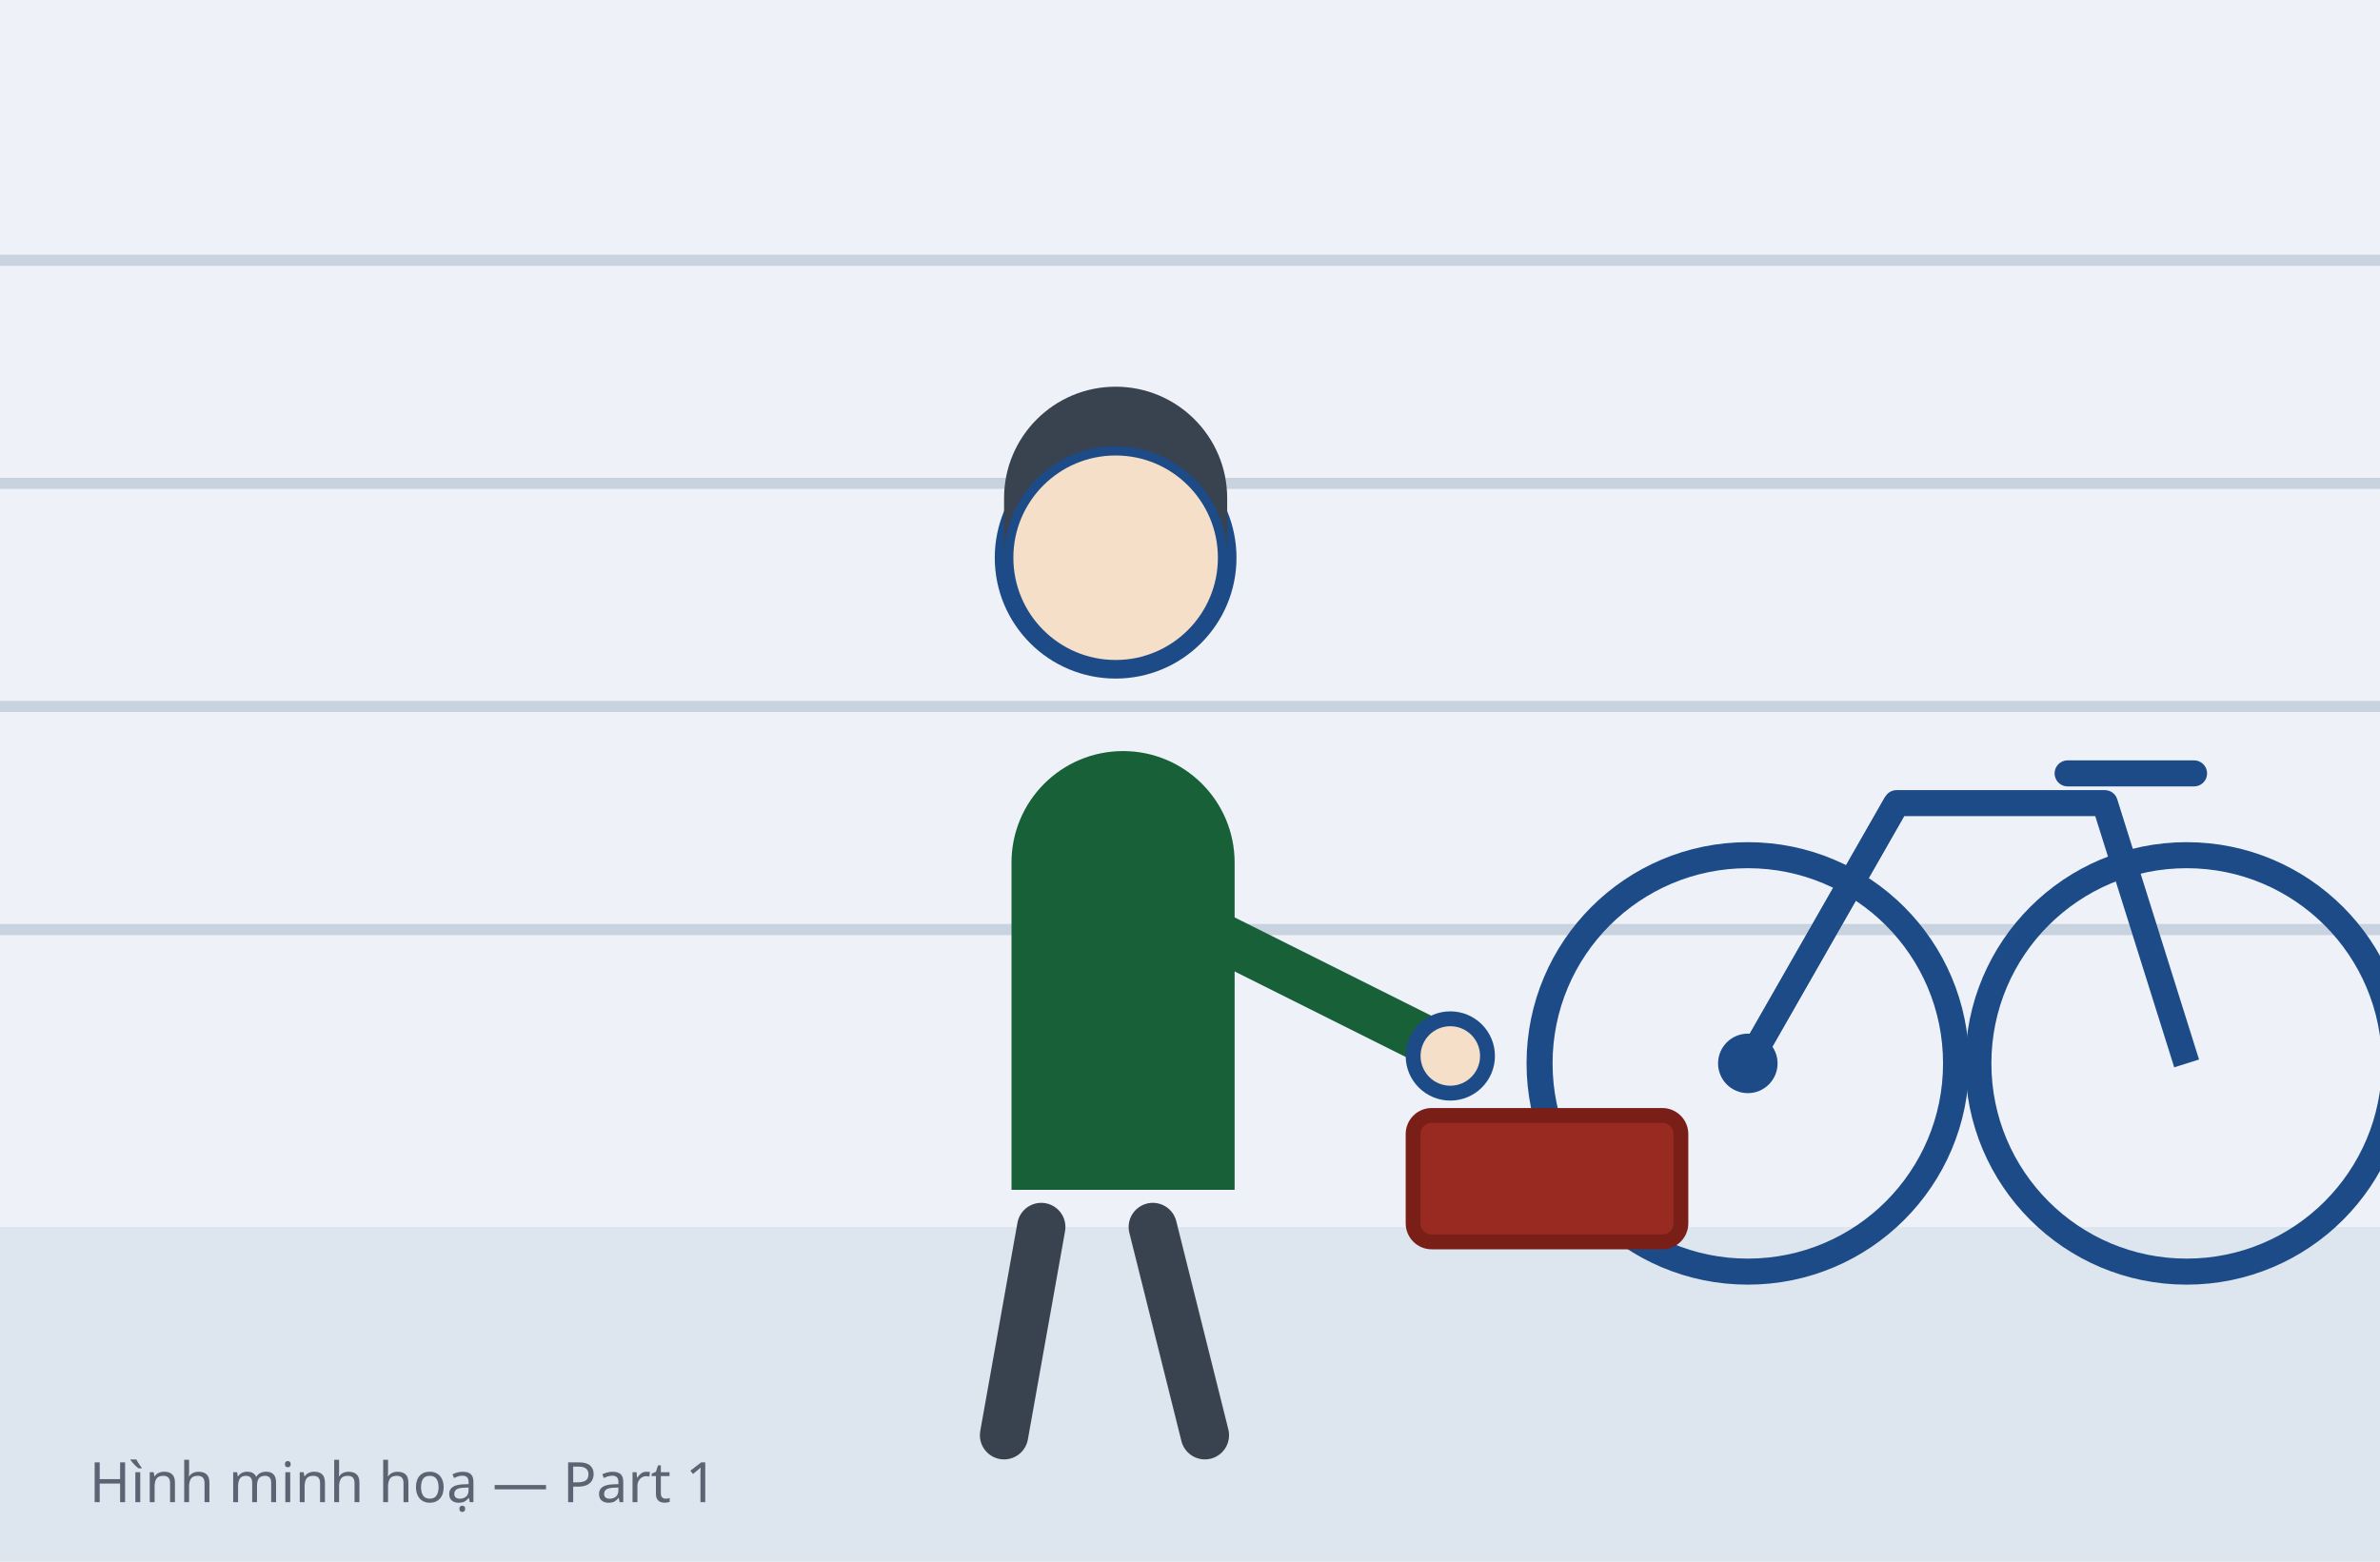
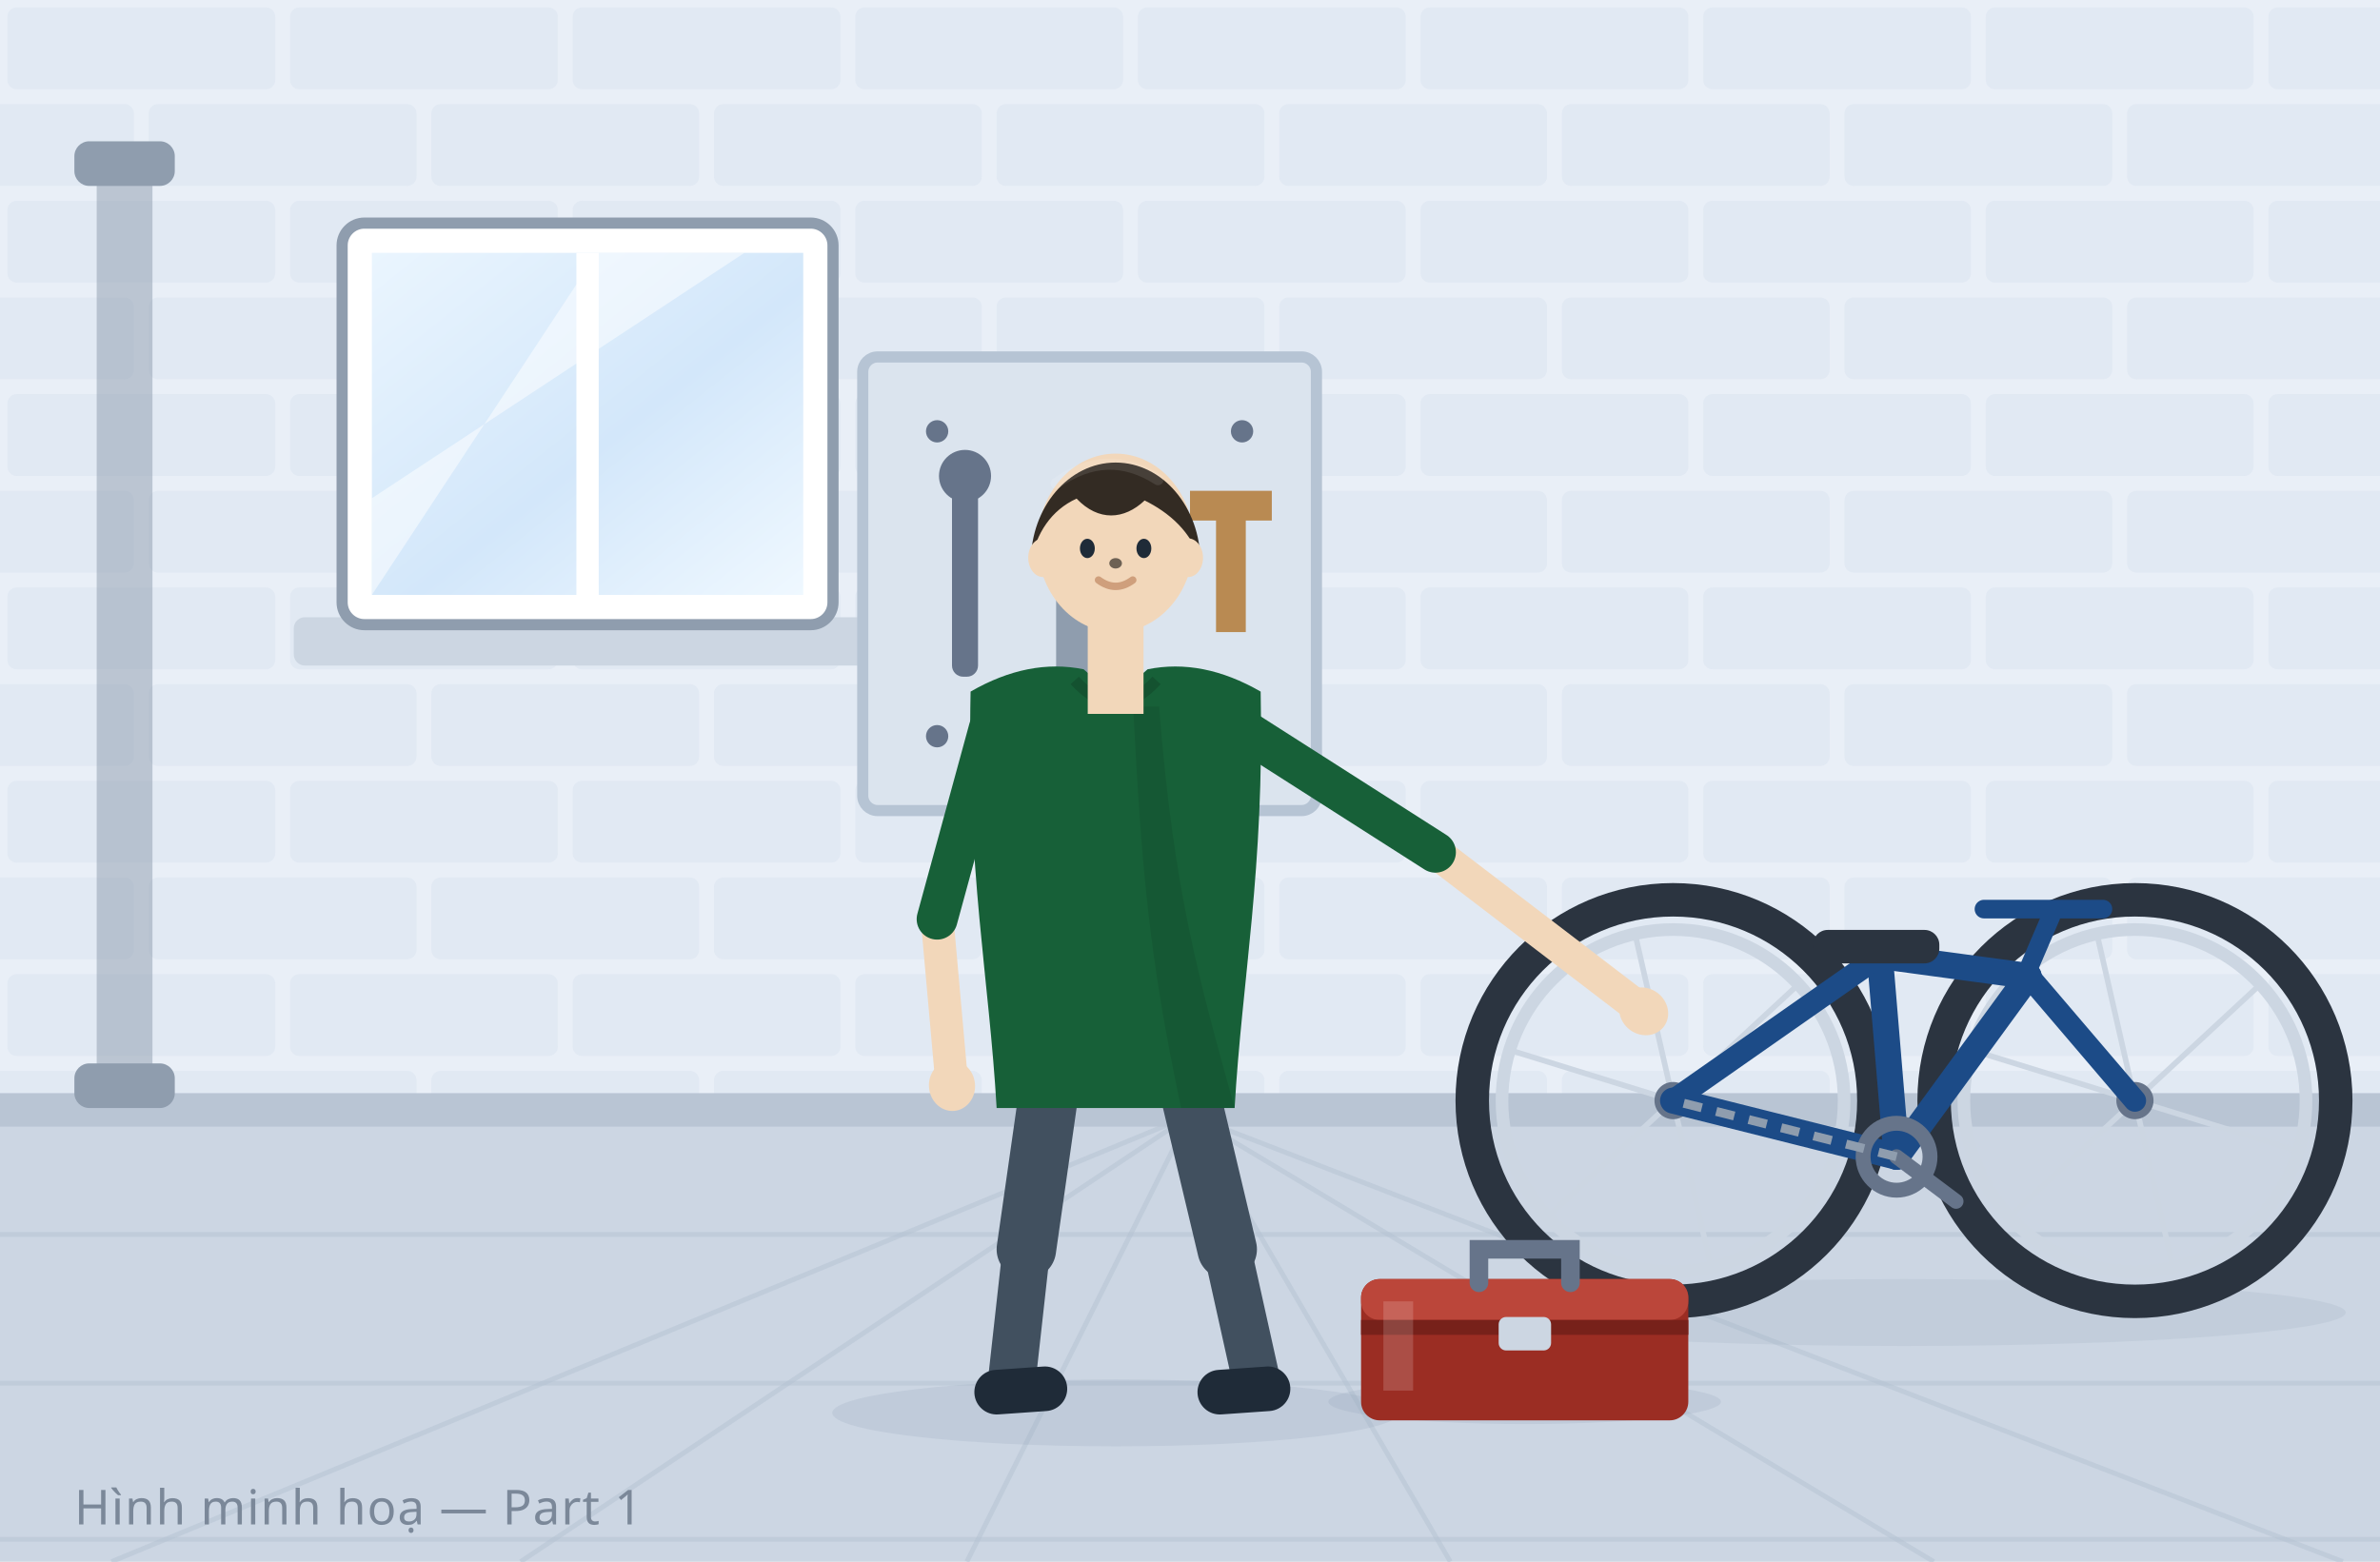
- <svg xmlns="http://www.w3.org/2000/svg" viewBox="0 0 640 420" role="img" aria-label="Minh hoạ: người đàn ông đang sửa xe đạp">
-   <rect width="640" height="420" fill="#eef2f8" />
-   <rect x="0" y="330" width="640" height="90" fill="#dde5ef" />
-   <g fill="none" stroke="#c9d3e0" stroke-width="3">
-     <line x1="0" y1="70" x2="640" y2="70" />
-     <line x1="0" y1="130" x2="640" y2="130" />
-     <line x1="0" y1="190" x2="640" y2="190" />
-     <line x1="0" y1="250" x2="640" y2="250" />
+ <svg xmlns="http://www.w3.org/2000/svg" viewBox="0 0 640 420" role="img" aria-label="Người đàn ông đứng cạnh chiếc xe đạp, một tay đặt ở bánh sau; hộp dụng cụ màu đỏ đặt dưới đất cạnh chân, phía sau là tường gạch">
+   <defs>
+     <linearGradient id="gWall" x1="0" y1="0" x2="0" y2="1">
+       <stop offset="0" stop-color="#f8fbfe" />
+       <stop offset="1" stop-color="#e3ebf5" />
+     </linearGradient>
+     <linearGradient id="gFloor" x1="0" y1="0" x2="0" y2="1">
+       <stop offset="0" stop-color="#dee7f2" />
+       <stop offset="1" stop-color="#c4d0e0" />
+     </linearGradient>
+     <linearGradient id="gWood" x1="0" y1="0" x2="0" y2="1">
+       <stop offset="0" stop-color="#c99b60" />
+       <stop offset="1" stop-color="#a97c47" />
+     </linearGradient>
+     <linearGradient id="gGlass" x1="0" y1="0" x2="1" y2="1">
+       <stop offset="0" stop-color="#eaf5fe" />
+       <stop offset=".55" stop-color="#d3e7fa" />
+       <stop offset="1" stop-color="#eff8ff" />
+     </linearGradient>
+     <linearGradient id="gSky" x1="0" y1="0" x2="0" y2="1">
+       <stop offset="0" stop-color="#cde3f7" />
+       <stop offset="1" stop-color="#eaf4fd" />
+     </linearGradient>
+     <linearGradient id="gScreen" x1="0" y1="0" x2="1" y2="1">
+       <stop offset="0" stop-color="#ffffff" />
+       <stop offset="1" stop-color="#dcebf8" />
+     </linearGradient>
+   </defs>
+   <rect x="0" y="0" width="640" height="300" fill="#e9eff7" />
+   <rect x="2" y="2" width="72" height="22" rx="2.5" fill="#dfe8f2" fill-opacity=".85" />
+   <rect x="78" y="2" width="72" height="22" rx="2.5" fill="#dfe8f2" fill-opacity=".85" />
+   <rect x="154" y="2" width="72" height="22" rx="2.5" fill="#dfe8f2" fill-opacity=".85" />
+   <rect x="230" y="2" width="72" height="22" rx="2.5" fill="#dfe8f2" fill-opacity=".85" />
+   <rect x="306" y="2" width="72" height="22" rx="2.5" fill="#dfe8f2" fill-opacity=".85" />
+   <rect x="382" y="2" width="72" height="22" rx="2.5" fill="#dfe8f2" fill-opacity=".85" />
+   <rect x="458" y="2" width="72" height="22" rx="2.5" fill="#dfe8f2" fill-opacity=".85" />
+   <rect x="534" y="2" width="72" height="22" rx="2.5" fill="#dfe8f2" fill-opacity=".85" />
+   <rect x="610" y="2" width="72" height="22" rx="2.5" fill="#dfe8f2" fill-opacity=".85" />
+   <rect x="-36" y="28" width="72" height="22" rx="2.5" fill="#dfe8f2" fill-opacity=".85" />
+   <rect x="40" y="28" width="72" height="22" rx="2.5" fill="#dfe8f2" fill-opacity=".85" />
+   <rect x="116" y="28" width="72" height="22" rx="2.5" fill="#dfe8f2" fill-opacity=".85" />
+   <rect x="192" y="28" width="72" height="22" rx="2.5" fill="#dfe8f2" fill-opacity=".85" />
+   <rect x="268" y="28" width="72" height="22" rx="2.5" fill="#dfe8f2" fill-opacity=".85" />
+   <rect x="344" y="28" width="72" height="22" rx="2.5" fill="#dfe8f2" fill-opacity=".85" />
+   <rect x="420" y="28" width="72" height="22" rx="2.5" fill="#dfe8f2" fill-opacity=".85" />
+   <rect x="496" y="28" width="72" height="22" rx="2.5" fill="#dfe8f2" fill-opacity=".85" />
+   <rect x="572" y="28" width="72" height="22" rx="2.5" fill="#dfe8f2" fill-opacity=".85" />
+   <rect x="2" y="54" width="72" height="22" rx="2.5" fill="#dfe8f2" fill-opacity=".85" />
+   <rect x="78" y="54" width="72" height="22" rx="2.5" fill="#dfe8f2" fill-opacity=".85" />
+   <rect x="154" y="54" width="72" height="22" rx="2.5" fill="#dfe8f2" fill-opacity=".85" />
+   <rect x="230" y="54" width="72" height="22" rx="2.5" fill="#dfe8f2" fill-opacity=".85" />
+   <rect x="306" y="54" width="72" height="22" rx="2.5" fill="#dfe8f2" fill-opacity=".85" />
+   <rect x="382" y="54" width="72" height="22" rx="2.5" fill="#dfe8f2" fill-opacity=".85" />
+   <rect x="458" y="54" width="72" height="22" rx="2.5" fill="#dfe8f2" fill-opacity=".85" />
+   <rect x="534" y="54" width="72" height="22" rx="2.5" fill="#dfe8f2" fill-opacity=".85" />
+   <rect x="610" y="54" width="72" height="22" rx="2.5" fill="#dfe8f2" fill-opacity=".85" />
+   <rect x="-36" y="80" width="72" height="22" rx="2.5" fill="#dfe8f2" fill-opacity=".85" />
+   <rect x="40" y="80" width="72" height="22" rx="2.5" fill="#dfe8f2" fill-opacity=".85" />
+   <rect x="116" y="80" width="72" height="22" rx="2.5" fill="#dfe8f2" fill-opacity=".85" />
+   <rect x="192" y="80" width="72" height="22" rx="2.5" fill="#dfe8f2" fill-opacity=".85" />
+   <rect x="268" y="80" width="72" height="22" rx="2.5" fill="#dfe8f2" fill-opacity=".85" />
+   <rect x="344" y="80" width="72" height="22" rx="2.5" fill="#dfe8f2" fill-opacity=".85" />
+   <rect x="420" y="80" width="72" height="22" rx="2.5" fill="#dfe8f2" fill-opacity=".85" />
+   <rect x="496" y="80" width="72" height="22" rx="2.5" fill="#dfe8f2" fill-opacity=".85" />
+   <rect x="572" y="80" width="72" height="22" rx="2.5" fill="#dfe8f2" fill-opacity=".85" />
+   <rect x="2" y="106" width="72" height="22" rx="2.5" fill="#dfe8f2" fill-opacity=".85" />
+   <rect x="78" y="106" width="72" height="22" rx="2.5" fill="#dfe8f2" fill-opacity=".85" />
+   <rect x="154" y="106" width="72" height="22" rx="2.5" fill="#dfe8f2" fill-opacity=".85" />
+   <rect x="230" y="106" width="72" height="22" rx="2.5" fill="#dfe8f2" fill-opacity=".85" />
+   <rect x="306" y="106" width="72" height="22" rx="2.5" fill="#dfe8f2" fill-opacity=".85" />
+   <rect x="382" y="106" width="72" height="22" rx="2.5" fill="#dfe8f2" fill-opacity=".85" />
+   <rect x="458" y="106" width="72" height="22" rx="2.5" fill="#dfe8f2" fill-opacity=".85" />
+   <rect x="534" y="106" width="72" height="22" rx="2.5" fill="#dfe8f2" fill-opacity=".85" />
+   <rect x="610" y="106" width="72" height="22" rx="2.5" fill="#dfe8f2" fill-opacity=".85" />
+   <rect x="-36" y="132" width="72" height="22" rx="2.5" fill="#dfe8f2" fill-opacity=".85" />
+   <rect x="40" y="132" width="72" height="22" rx="2.5" fill="#dfe8f2" fill-opacity=".85" />
+   <rect x="116" y="132" width="72" height="22" rx="2.5" fill="#dfe8f2" fill-opacity=".85" />
+   <rect x="192" y="132" width="72" height="22" rx="2.5" fill="#dfe8f2" fill-opacity=".85" />
+   <rect x="268" y="132" width="72" height="22" rx="2.5" fill="#dfe8f2" fill-opacity=".85" />
+   <rect x="344" y="132" width="72" height="22" rx="2.5" fill="#dfe8f2" fill-opacity=".85" />
+   <rect x="420" y="132" width="72" height="22" rx="2.5" fill="#dfe8f2" fill-opacity=".85" />
+   <rect x="496" y="132" width="72" height="22" rx="2.5" fill="#dfe8f2" fill-opacity=".85" />
+   <rect x="572" y="132" width="72" height="22" rx="2.5" fill="#dfe8f2" fill-opacity=".85" />
+   <rect x="2" y="158" width="72" height="22" rx="2.5" fill="#dfe8f2" fill-opacity=".85" />
+   <rect x="78" y="158" width="72" height="22" rx="2.5" fill="#dfe8f2" fill-opacity=".85" />
+   <rect x="154" y="158" width="72" height="22" rx="2.5" fill="#dfe8f2" fill-opacity=".85" />
+   <rect x="230" y="158" width="72" height="22" rx="2.5" fill="#dfe8f2" fill-opacity=".85" />
+   <rect x="306" y="158" width="72" height="22" rx="2.5" fill="#dfe8f2" fill-opacity=".85" />
+   <rect x="382" y="158" width="72" height="22" rx="2.5" fill="#dfe8f2" fill-opacity=".85" />
+   <rect x="458" y="158" width="72" height="22" rx="2.5" fill="#dfe8f2" fill-opacity=".85" />
+   <rect x="534" y="158" width="72" height="22" rx="2.5" fill="#dfe8f2" fill-opacity=".85" />
+   <rect x="610" y="158" width="72" height="22" rx="2.5" fill="#dfe8f2" fill-opacity=".85" />
+   <rect x="-36" y="184" width="72" height="22" rx="2.5" fill="#dfe8f2" fill-opacity=".85" />
+   <rect x="40" y="184" width="72" height="22" rx="2.5" fill="#dfe8f2" fill-opacity=".85" />
+   <rect x="116" y="184" width="72" height="22" rx="2.5" fill="#dfe8f2" fill-opacity=".85" />
+   <rect x="192" y="184" width="72" height="22" rx="2.5" fill="#dfe8f2" fill-opacity=".85" />
+   <rect x="268" y="184" width="72" height="22" rx="2.5" fill="#dfe8f2" fill-opacity=".85" />
+   <rect x="344" y="184" width="72" height="22" rx="2.5" fill="#dfe8f2" fill-opacity=".85" />
+   <rect x="420" y="184" width="72" height="22" rx="2.5" fill="#dfe8f2" fill-opacity=".85" />
+   <rect x="496" y="184" width="72" height="22" rx="2.5" fill="#dfe8f2" fill-opacity=".85" />
+   <rect x="572" y="184" width="72" height="22" rx="2.5" fill="#dfe8f2" fill-opacity=".85" />
+   <rect x="2" y="210" width="72" height="22" rx="2.5" fill="#dfe8f2" fill-opacity=".85" />
+   <rect x="78" y="210" width="72" height="22" rx="2.5" fill="#dfe8f2" fill-opacity=".85" />
+   <rect x="154" y="210" width="72" height="22" rx="2.5" fill="#dfe8f2" fill-opacity=".85" />
+   <rect x="230" y="210" width="72" height="22" rx="2.5" fill="#dfe8f2" fill-opacity=".85" />
+   <rect x="306" y="210" width="72" height="22" rx="2.5" fill="#dfe8f2" fill-opacity=".85" />
+   <rect x="382" y="210" width="72" height="22" rx="2.5" fill="#dfe8f2" fill-opacity=".85" />
+   <rect x="458" y="210" width="72" height="22" rx="2.5" fill="#dfe8f2" fill-opacity=".85" />
+   <rect x="534" y="210" width="72" height="22" rx="2.5" fill="#dfe8f2" fill-opacity=".85" />
+   <rect x="610" y="210" width="72" height="22" rx="2.5" fill="#dfe8f2" fill-opacity=".85" />
+   <rect x="-36" y="236" width="72" height="22" rx="2.5" fill="#dfe8f2" fill-opacity=".85" />
+   <rect x="40" y="236" width="72" height="22" rx="2.5" fill="#dfe8f2" fill-opacity=".85" />
+   <rect x="116" y="236" width="72" height="22" rx="2.5" fill="#dfe8f2" fill-opacity=".85" />
+   <rect x="192" y="236" width="72" height="22" rx="2.5" fill="#dfe8f2" fill-opacity=".85" />
+   <rect x="268" y="236" width="72" height="22" rx="2.5" fill="#dfe8f2" fill-opacity=".85" />
+   <rect x="344" y="236" width="72" height="22" rx="2.5" fill="#dfe8f2" fill-opacity=".85" />
+   <rect x="420" y="236" width="72" height="22" rx="2.5" fill="#dfe8f2" fill-opacity=".85" />
+   <rect x="496" y="236" width="72" height="22" rx="2.5" fill="#dfe8f2" fill-opacity=".85" />
+   <rect x="572" y="236" width="72" height="22" rx="2.5" fill="#dfe8f2" fill-opacity=".85" />
+   <rect x="2" y="262" width="72" height="22" rx="2.5" fill="#dfe8f2" fill-opacity=".85" />
+   <rect x="78" y="262" width="72" height="22" rx="2.5" fill="#dfe8f2" fill-opacity=".85" />
+   <rect x="154" y="262" width="72" height="22" rx="2.5" fill="#dfe8f2" fill-opacity=".85" />
+   <rect x="230" y="262" width="72" height="22" rx="2.5" fill="#dfe8f2" fill-opacity=".85" />
+   <rect x="306" y="262" width="72" height="22" rx="2.5" fill="#dfe8f2" fill-opacity=".85" />
+   <rect x="382" y="262" width="72" height="22" rx="2.5" fill="#dfe8f2" fill-opacity=".85" />
+   <rect x="458" y="262" width="72" height="22" rx="2.5" fill="#dfe8f2" fill-opacity=".85" />
+   <rect x="534" y="262" width="72" height="22" rx="2.5" fill="#dfe8f2" fill-opacity=".85" />
+   <rect x="610" y="262" width="72" height="22" rx="2.5" fill="#dfe8f2" fill-opacity=".85" />
+   <rect x="-36" y="288" width="72" height="22" rx="2.5" fill="#dfe8f2" fill-opacity=".85" />
+   <rect x="40" y="288" width="72" height="22" rx="2.5" fill="#dfe8f2" fill-opacity=".85" />
+   <rect x="116" y="288" width="72" height="22" rx="2.5" fill="#dfe8f2" fill-opacity=".85" />
+   <rect x="192" y="288" width="72" height="22" rx="2.5" fill="#dfe8f2" fill-opacity=".85" />
+   <rect x="268" y="288" width="72" height="22" rx="2.5" fill="#dfe8f2" fill-opacity=".85" />
+   <rect x="344" y="288" width="72" height="22" rx="2.5" fill="#dfe8f2" fill-opacity=".85" />
+   <rect x="420" y="288" width="72" height="22" rx="2.5" fill="#dfe8f2" fill-opacity=".85" />
+   <rect x="496" y="288" width="72" height="22" rx="2.5" fill="#dfe8f2" fill-opacity=".85" />
+   <rect x="572" y="288" width="72" height="22" rx="2.5" fill="#dfe8f2" fill-opacity=".85" />
+   <rect x="0" y="300" width="640" height="120" fill="#ccd6e3" />
+   <g fill="none">
+     <line x1="0" y1="332" x2="640" y2="332" stroke="#b4c2d2" stroke-width="1.3" stroke-opacity="0.5" />
+     <line x1="0" y1="372" x2="640" y2="372" stroke="#b4c2d2" stroke-width="1.3" stroke-opacity="0.5" />
+     <line x1="0" y1="414" x2="640" y2="414" stroke="#b4c2d2" stroke-width="1.3" stroke-opacity="0.5" />
+     <line x1="30" y1="420" x2="320" y2="300" stroke="#b4c2d2" stroke-width="1.3" stroke-opacity="0.5" />
+     <line x1="140" y1="420" x2="320" y2="300" stroke="#b4c2d2" stroke-width="1.3" stroke-opacity="0.5" />
+     <line x1="260" y1="420" x2="320" y2="300" stroke="#b4c2d2" stroke-width="1.3" stroke-opacity="0.5" />
+     <line x1="390" y1="420" x2="320" y2="300" stroke="#b4c2d2" stroke-width="1.3" stroke-opacity="0.5" />
+     <line x1="520" y1="420" x2="320" y2="300" stroke="#b4c2d2" stroke-width="1.3" stroke-opacity="0.5" />
+     <line x1="630" y1="420" x2="320" y2="300" stroke="#b4c2d2" stroke-width="1.3" stroke-opacity="0.5" />
  </g>
-   <circle cx="470" cy="286" r="56" fill="none" stroke="#1c4b87" stroke-width="7" />
-   <circle cx="588" cy="286" r="56" fill="none" stroke="#1c4b87" stroke-width="7" />
-   <path d="M470 286l40-70h56l22 70" fill="none" stroke="#1c4b87" stroke-width="7" stroke-linejoin="round" />
-   <line x1="510" y1="216" x2="470" y2="286" stroke="#1c4b87" stroke-width="7" />
-   <path d="M556 208h34" stroke="#1c4b87" stroke-width="7" stroke-linecap="round" />
-   <circle cx="470" cy="286" r="8" fill="#1c4b87" />
-   <circle cx="300" cy="150" r="30" fill="#f6dfc9" stroke="#1c4b87" stroke-width="5" />
-   <path d="M270 150a30 30 0 0 1 60 0v-16a30 30 0 0 0-60 0z" fill="#39424f" />
-   <path d="M272 320v-88a30 30 0 0 1 60 0v88z" fill="#176038" />
-   <path d="M324 250l60 30" stroke="#176038" stroke-width="13" stroke-linecap="round" />
-   <circle cx="390" cy="284" r="10" fill="#f6dfc9" stroke="#1c4b87" stroke-width="4" />
-   <path d="M280 330l-10 56" stroke="#39424f" stroke-width="13" stroke-linecap="round" />
-   <path d="M310 330l14 56" stroke="#39424f" stroke-width="13" stroke-linecap="round" />
-   <rect x="380" y="300" width="72" height="34" rx="5" fill="#982a21" stroke="#7a1f18" stroke-width="4" />
-   <text x="24" y="404" font-family="Segoe UI, sans-serif" font-size="15" fill="#5b6472">Hình minh hoạ — Part 1</text>
+   <rect x="0" y="294" width="640" height="9" fill="#b9c5d4" />
+   <rect x="26" y="46" width="15" height="248" fill="#8f9dae" fill-opacity=".5" />
+   <rect x="20" y="38" width="27" height="12" rx="4" fill="#8f9dae" />
+   <rect x="20" y="286" width="27" height="12" rx="4" fill="#8f9dae" />
+   <rect x="79" y="166" width="158" height="13" rx="3" fill="#ccd6e2" />
+   <rect x="92" y="60" width="132" height="108" rx="6" fill="#ffffff" />
+   <rect x="100" y="68" width="116" height="92" fill="url(#gGlass)" />
+   <path d="M100 160L160.6 68L200.2 68L100 134Z" fill="#ffffff" fill-opacity=".5" />
+   <rect x="155" y="68" width="6" height="92" fill="#ffffff" />
+   <rect x="92" y="60" width="132" height="108" rx="6" fill="none" stroke="#8f9dae" stroke-width="3" />
+   <rect x="232" y="96" width="122" height="122" rx="4" fill="#dbe4ee" stroke="#b6c4d4" stroke-width="3" />
+   <circle cx="252" cy="116" r="3" fill="#66748a" />
+   <circle cx="334" cy="116" r="3" fill="#66748a" />
+   <circle cx="252" cy="198" r="3" fill="#66748a" />
+   <circle cx="334" cy="198" r="3" fill="#66748a" />
+   <rect x="256" y="128" width="7" height="54" fill="#66748a" rx="3" />
+   <circle cx="259.5" cy="128" r="7" fill="#66748a" />
+   <path d="M286 132h16l-4 10 4 10h-16l4 -10z" fill="#66748a" />
+   <rect x="284" y="152" width="20" height="34" fill="#8f9dae" rx="3" />
+   <path d="M320 132h22v8h-7v30h-8v-30h-7z" fill="#b98a52" />
+   <ellipse cx="512" cy="353" rx="118.8" ry="9" fill="#8fa0b4" fill-opacity="0.16" />
+   <circle cx="449.9" cy="296" r="54" fill="none" stroke="#2b3440" stroke-width="9" />
+   <circle cx="449.9" cy="296" r="46" fill="none" stroke="#ccd6e2" stroke-width="3.4" />
+   <line x1="449.9" y1="296" x2="492.9" y2="309.3" stroke="#ccd6e2" stroke-width="1.5" />
+   <line x1="449.9" y1="296" x2="459.9" y2="339.9" stroke="#ccd6e2" stroke-width="1.5" />
+   <line x1="449.9" y1="296" x2="416.9" y2="326.6" stroke="#ccd6e2" stroke-width="1.5" />
+   <line x1="449.9" y1="296" x2="406.9" y2="282.7" stroke="#ccd6e2" stroke-width="1.5" />
+   <line x1="449.9" y1="296" x2="439.9" y2="252.1" stroke="#ccd6e2" stroke-width="1.5" />
+   <line x1="449.9" y1="296" x2="482.9" y2="265.4" stroke="#ccd6e2" stroke-width="1.5" />
+   <circle cx="449.9" cy="296" r="5" fill="#66748a" />
+   <circle cx="574.1" cy="296" r="54" fill="none" stroke="#2b3440" stroke-width="9" />
+   <circle cx="574.1" cy="296" r="46" fill="none" stroke="#ccd6e2" stroke-width="3.4" />
+   <line x1="574.1" y1="296" x2="617.1" y2="309.3" stroke="#ccd6e2" stroke-width="1.5" />
+   <line x1="574.1" y1="296" x2="584.1" y2="339.9" stroke="#ccd6e2" stroke-width="1.5" />
+   <line x1="574.1" y1="296" x2="541.1" y2="326.6" stroke="#ccd6e2" stroke-width="1.5" />
+   <line x1="574.1" y1="296" x2="531.1" y2="282.7" stroke="#ccd6e2" stroke-width="1.5" />
+   <line x1="574.1" y1="296" x2="564.1" y2="252.1" stroke="#ccd6e2" stroke-width="1.5" />
+   <line x1="574.1" y1="296" x2="607.1" y2="265.4" stroke="#ccd6e2" stroke-width="1.5" />
+   <circle cx="574.1" cy="296" r="5" fill="#66748a" />
+   <line x1="449.9" y1="296" x2="510" y2="311.1" stroke="#1c4b87" stroke-width="7" stroke-linecap="round" />
+   <line x1="510" y1="311.1" x2="505.5" y2="257.1" stroke="#1c4b87" stroke-width="7" stroke-linecap="round" />
+   <line x1="505.5" y1="257.1" x2="449.9" y2="296" stroke="#1c4b87" stroke-width="6" stroke-linecap="round" />
+   <line x1="505.5" y1="257.1" x2="545.5" y2="262.5" stroke="#1c4b87" stroke-width="7" stroke-linecap="round" />
+   <line x1="510" y1="311.1" x2="545.5" y2="262.5" stroke="#1c4b87" stroke-width="7" stroke-linecap="round" />
+   <line x1="545.5" y1="262.5" x2="574.1" y2="296" stroke="#1c4b87" stroke-width="6" stroke-linecap="round" />
+   <rect x="487.5" y="250.1" width="34" height="9" rx="4" fill="#2b3440" />
+   <line x1="545.5" y1="260.5" x2="551.5" y2="246.5" stroke="#1c4b87" stroke-width="5" stroke-linecap="round" />
+   <line x1="533.5" y1="244.5" x2="565.5" y2="244.5" stroke="#1c4b87" stroke-width="5" stroke-linecap="round" />
+   <circle cx="510" cy="311.1" r="9" fill="none" stroke="#66748a" stroke-width="4" />
+   <line x1="510" y1="311.1" x2="526" y2="323.1" stroke="#66748a" stroke-width="4" stroke-linecap="round" />
+   <line x1="510" y1="311.1" x2="449.9" y2="296" stroke="#8f9dae" stroke-width="2.4" stroke-dasharray="5 4" />
+   <ellipse cx="300" cy="380" rx="76.2" ry="9" fill="#8fa0b4" fill-opacity="0.18" />
+   <path d="M276 336L272 372" fill="none" stroke="#41505f" stroke-width="12.8" stroke-linecap="round" />
+   <path d="M282 294L276 336" fill="none" stroke="#41505f" stroke-width="16" stroke-linecap="round" />
+   <rect x="262" y="368" width="25" height="12" rx="6" fill="#1f2b38" transform="rotate(-4 274 374)" />
+   <path d="M330 336L338 372" fill="none" stroke="#41505f" stroke-width="12.8" stroke-linecap="round" />
+   <path d="M320 294L330 336" fill="none" stroke="#41505f" stroke-width="16" stroke-linecap="round" />
+   <rect x="322" y="368" width="25" height="12" rx="6" fill="#1f2b38" transform="rotate(-4 334 374)" />
+   <path d="M261 186C260 234.2 266 263.2 268 298L332 298C334 263.2 340 234.2 339 186Q323.4 177 308.6 180Q300 188 291.4 180Q276.6 177 261 186Z" fill="#176038" />
+   <path d="M311.7 190C315.6 240 322.4 263.2 332 298L317.6 298C309 257.4 307 234.2 304.7 190Z" fill="#000000" fill-opacity=".08" />
+   <path d="M289 183Q300 195 311 183" fill="none" stroke="#000000" stroke-opacity=".15" stroke-width="3" />
+   <rect x="292.5" y="158" width="15" height="34" fill="#f2d7ba" />
+   <ellipse cx="300" cy="146" rx="21" ry="24" fill="#f2d7ba" />
+   <path d="M277.2 151.2A22.8 26.8 0 0 1 322.8 151.2C320.5 142.9 314.1 137.7 307.8 134.6C302.3 139.8 295.4 140.3 289.5 134.1C282.7 137.2 278.6 143.4 277.2 151.2Z" fill="#332b23" />
+   <path d="M284 130Q297.7 120.2 311.4 129" fill="none" stroke="#ffffff" stroke-opacity=".1" stroke-width="3" stroke-linecap="round" />
+   <ellipse cx="280.5" cy="150" rx="4" ry="5.2" fill="#f2d7ba" />
+   <ellipse cx="319.5" cy="150" rx="4" ry="5.2" fill="#f2d7ba" />
+   <ellipse cx="292.4" cy="147.5" rx="2" ry="2.6" fill="#1f2b38" />
+   <line x1="289" y1="141.3" x2="295.8" y2="140.5" stroke="undefined" stroke-width="1.7" stroke-linecap="round" />
+   <ellipse cx="307.6" cy="147.5" rx="2" ry="2.6" fill="#1f2b38" />
+   <line x1="304.2" y1="140.5" x2="311" y2="141.3" stroke="undefined" stroke-width="1.7" stroke-linecap="round" />
+   <path d="M295.4 156Q300 159.4 304.6 156" fill="none" stroke="#cf9f7c" stroke-width="2" stroke-linecap="round" />
+   <path d="M281 148q3 4 0 8" fill="none" stroke="undefined" stroke-width="1.6" stroke-opacity=".5" stroke-linecap="round" />
+   <ellipse cx="300" cy="151.5" rx="1.7" ry="1.4" fill="undefined" fill-opacity=".55" />
+   <path d="M252 247.2L256 292" fill="none" stroke="#f2d7ba" stroke-width="8.8" stroke-linecap="round" />
+   <path d="M266 196L252 247.2" fill="none" stroke="#176038" stroke-width="11" stroke-linecap="round" />
+   <ellipse cx="256" cy="292" rx="6.8" ry="6.2" fill="#f2d7ba" transform="rotate(84.9 256 292)" />
+   <path d="M386 229.2L442 272" fill="none" stroke="#f2d7ba" stroke-width="8.8" stroke-linecap="round" />
+   <path d="M334 196L386 229.2" fill="none" stroke="#176038" stroke-width="11" stroke-linecap="round" />
+   <ellipse cx="442" cy="272" rx="6.8" ry="6.2" fill="#f2d7ba" transform="rotate(37.4 442 272)" />
+   <ellipse cx="410" cy="377" rx="52.8" ry="6" fill="#8fa0b4" fill-opacity="0.18" />
+   <rect x="366" y="344" width="88" height="38" rx="5" fill="#9b2d23" />
+   <rect x="366" y="344" width="88" height="11" rx="5" fill="#bb463a" />
+   <rect x="366" y="355" width="88" height="4" fill="#77211a" />
+   <path d="M397.7 345v-9h24.6v9" fill="none" stroke="#66748a" stroke-width="5" stroke-linecap="round" />
+   <rect x="403" y="354.2" width="14.1" height="9" rx="2" fill="#ccd6e2" />
+   <rect x="372" y="350" width="8" height="24" fill="#ffffff" fill-opacity=".16" />
+   <text x="20" y="410" font-family="Segoe UI, Verdana, sans-serif" font-size="13" fill="#7b8899" letter-spacing=".3">Hình minh hoạ — Part 1</text>
</svg>
